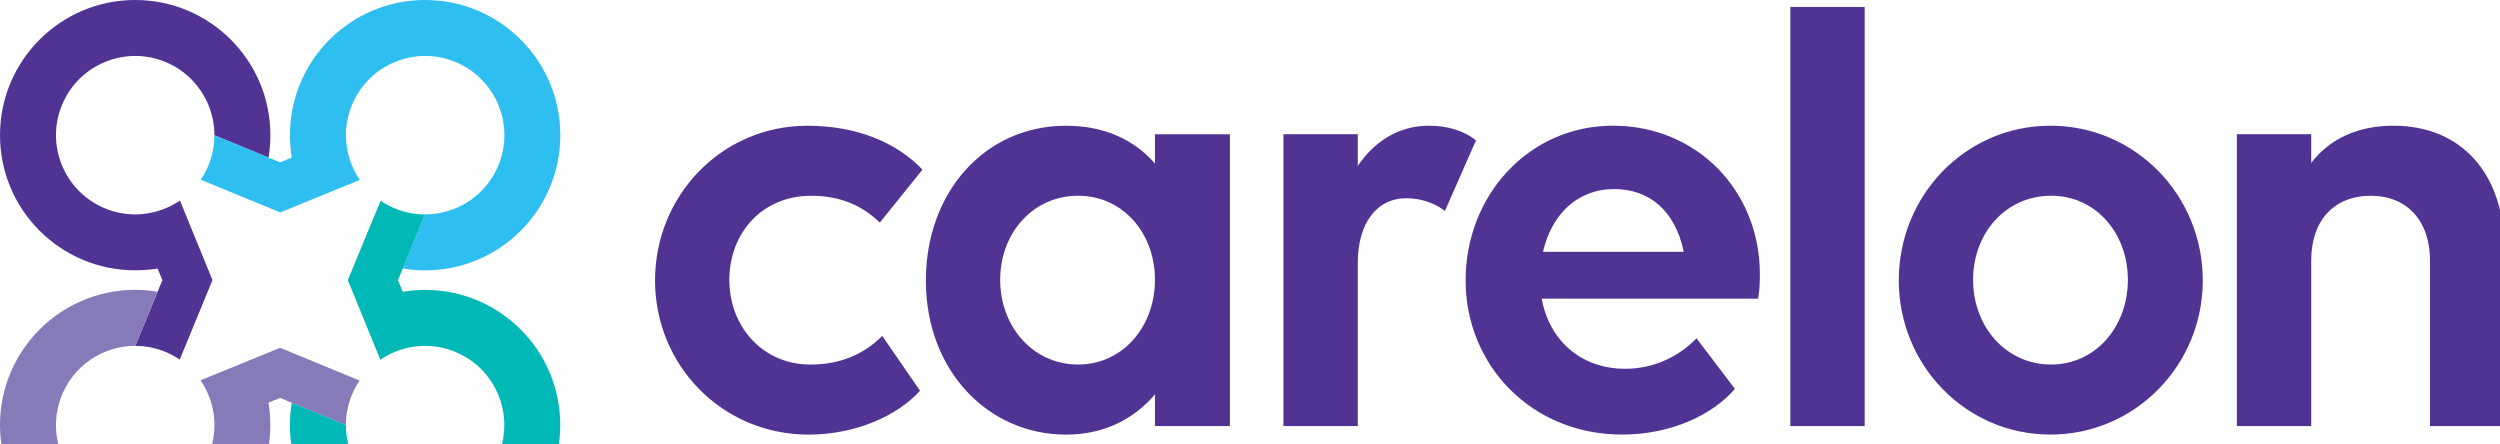
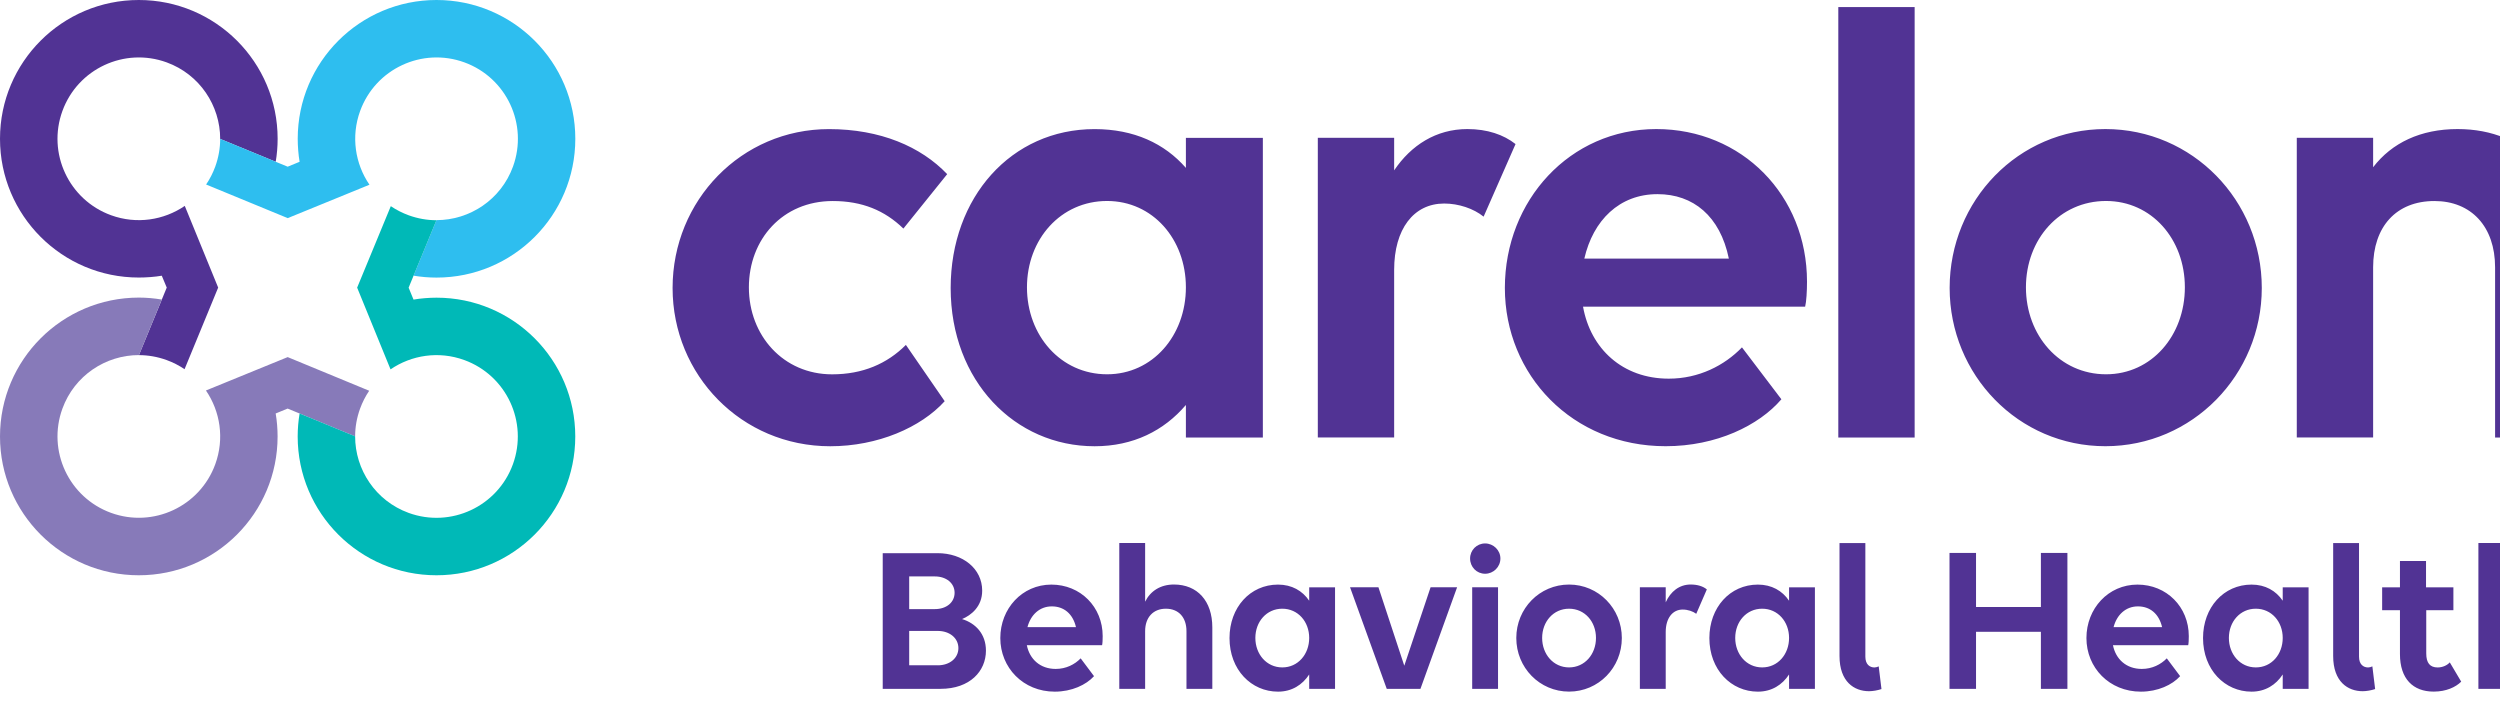
- <svg xmlns="http://www.w3.org/2000/svg" version="1.1" id="Art" x="0px" y="0px" viewBox="0 0 575 102" style="enable-background:new 0 0 575 102;" xml:space="preserve">
+ <svg xmlns="http://www.w3.org/2000/svg" version="1.1" id="Art" x="0px" y="0px" viewBox="0 0 560 158" style="enable-background:new 0 0 560 158;" xml:space="preserve">
  <style type="text/css">
	.st0{fill:#513394;}
	.st1{fill:#2EBEEF;}
	.st2{fill:#877AB9;}
	.st3{fill:#00B9B7;}
</style>
  <g id="Logo">
    <path id="Legal_Mark" class="st0" d="M586.28,91.91c-0.36-0.51-1.11-0.94-1.97-0.94c-0.95,0-1.55,0.42-1.55,1.07   c0,1.75,4.43,0.95,4.43,3.77c0,1.4-1.14,2.34-2.91,2.34c-1.49,0-2.45-0.58-3-1.35l0.8-0.75c0.53,0.69,1.3,1.05,2.2,1.05   c1.09,0,1.71-0.47,1.71-1.21c0-1.93-4.43-1.08-4.43-3.81c0-1.28,1.13-2.15,2.77-2.15c1.24,0,2.24,0.54,2.72,1.23L586.28,91.91z    M592.51,96.44l2.95-4.59v6.15h1.11v-7.93h-1.14l-2.85,4.54l-2.86-4.54h-1.29v7.93h1.11v-6.15L592.51,96.44z" />
    <path id="Modifier" class="st0" d="M220.85,145.75c0,4.56-3.56,8.55-10.16,8.55h-12.96v-30.39h0.05c0.1,0,5.89,0,5.89,0h6.32   c5.7,0,10.02,3.47,10.02,8.4c0,3.56-2.47,5.51-4.51,6.36C218.48,139.58,220.85,141.95,220.85,145.75z M203.66,129.13v7.31h5.75   c2.61,0,4.42-1.52,4.42-3.66s-1.85-3.66-4.42-3.66H203.66z M210.07,149.03c2.66,0,4.61-1.61,4.61-3.85s-1.95-3.85-4.61-3.85h-6.41   v7.69H210.07z M246.87,144.52h-16.86c0.62,3.13,2.99,5.32,6.46,5.32c2.33,0,4.27-1,5.6-2.37l2.99,3.99   c-1.76,1.95-4.99,3.47-8.79,3.47c-7.08,0-12.2-5.37-12.2-12.01c0-6.6,4.89-11.97,11.44-11.97c6.51,0,11.49,4.99,11.49,11.54   C247.01,143.24,246.96,144.14,246.87,144.52z M230.15,140.48h10.87c-0.71-3.04-2.75-4.65-5.41-4.65   C232.86,135.83,230.87,137.73,230.15,140.48z M271.56,140.53v13.77h-5.79v-12.92c0-3.09-1.76-5.03-4.61-5.03s-4.65,1.95-4.65,5.03   v12.92h-5.79v-32.67h5.79v13.15c1.19-2.42,3.47-3.85,6.46-3.85C268.19,130.94,271.56,134.59,271.56,140.53z M293.26,131.56h5.79   v22.75h-5.79v-3.23c-1.52,2.33-3.89,3.85-6.98,3.85c-5.98,0-10.87-4.89-10.87-12.01c0-6.84,4.61-11.97,10.87-11.97   c3.09,0,5.46,1.38,6.98,3.61V131.56z M293.26,142.9c0-3.66-2.52-6.55-6.03-6.55c-3.51,0-6.03,2.9-6.03,6.55s2.52,6.6,6.03,6.6   C290.74,149.51,293.26,146.56,293.26,142.9z M310.63,154.3l-8.22-22.75h6.36l5.79,17.57l5.89-17.57h5.94l-8.21,22.75H310.63z    M329.3,125.1c0-1.85,1.47-3.37,3.37-3.37c1.85,0,3.42,1.52,3.42,3.37c0,1.9-1.57,3.42-3.42,3.42   C330.77,128.52,329.3,127,329.3,125.1z M329.77,154.3v-22.75h5.79v13.78v8.97H329.77z M351.47,130.94c6.6,0,11.82,5.37,11.82,11.97   c0,6.65-5.22,12.01-11.82,12.01c-6.6,0-11.82-5.37-11.82-12.01C339.65,136.3,344.87,130.94,351.47,130.94z M351.47,136.35   c-3.51,0-6.03,2.9-6.03,6.55s2.52,6.6,6.03,6.6c3.51,0,6.03-2.94,6.03-6.6S354.98,136.35,351.47,136.35z M382.33,132.03l-2.37,5.46   c-0.76-0.57-1.9-0.95-3.04-0.95c-2.28,0-3.8,1.95-3.8,5.03v12.73h-5.79v-22.75h5.79v3.37c1.09-2.42,3.04-3.99,5.6-3.99   C380.24,130.94,381.48,131.32,382.33,132.03z M400.75,131.56h5.79v22.75h-5.79v-3.23c-1.52,2.33-3.89,3.85-6.98,3.85   c-5.98,0-10.87-4.89-10.87-12.01c0-6.84,4.61-11.97,10.87-11.97c3.09,0,5.46,1.38,6.98,3.61V131.56z M400.75,142.9   c0-3.66-2.52-6.55-6.03-6.55c-3.51,0-6.03,2.9-6.03,6.55s2.52,6.6,6.03,6.6C398.24,149.51,400.75,146.56,400.75,142.9z    M421.45,154.35c-0.85,0.29-1.95,0.48-2.8,0.48c-3.28,0-6.6-2.09-6.6-7.88v-25.31h5.79v25.45c0,1.76,1,2.42,2.04,2.42   c0.29,0,0.67-0.1,0.95-0.24L421.45,154.35z M457.16,141.53h-14.53v12.77h-5.94v-30.44h5.94v12.11h14.53v-12.11h5.94v30.44h-5.94   V141.53z M490.16,144.52H473.3c0.62,3.13,2.99,5.32,6.46,5.32c2.33,0,4.27-1,5.6-2.37l2.99,3.99c-1.76,1.95-4.99,3.47-8.79,3.47   c-7.08,0-12.2-5.37-12.2-12.01c0-6.6,4.89-11.97,11.44-11.97c6.51,0,11.49,4.99,11.49,11.54   C490.3,143.24,490.25,144.14,490.16,144.52z M473.44,140.48h10.87c-0.71-3.04-2.75-4.65-5.41-4.65   C476.15,135.83,474.16,137.73,473.44,140.48z M511.33,131.56h5.79v22.75h-5.79v-3.23c-1.52,2.33-3.89,3.85-6.98,3.85   c-5.98,0-10.87-4.89-10.87-12.01c0-6.84,4.61-11.97,10.87-11.97c3.09,0,5.46,1.38,6.98,3.61V131.56z M511.33,142.9   c0-3.66-2.52-6.55-6.03-6.55c-3.51,0-6.03,2.9-6.03,6.55s2.52,6.6,6.03,6.6C508.82,149.51,511.33,146.56,511.33,142.9z    M532.03,154.35c-0.85,0.29-1.95,0.48-2.8,0.48c-3.28,0-6.6-2.09-6.6-7.88v-25.31h5.79v25.45c0,1.76,1,2.42,2.04,2.42   c0.29,0,0.67-0.1,0.95-0.24L532.03,154.35z M533.6,131.56h3.99v-5.89h5.84v5.89h6.13v5.13h-6.08v9.69c0,2.14,0.85,3.13,2.56,3.13   c1.09,0,2.14-0.48,2.71-1.14l2.56,4.32c-1.23,1.23-3.37,2.23-6.17,2.23c-4.61,0-7.55-2.85-7.55-8.4v-9.83h-3.99V131.56z    M576,140.53v13.77l-5.79,0v-12.92c0-3.09-1.76-5.03-4.61-5.03s-4.65,1.95-4.65,5.03v12.92h-5.79v-32.67h5.79v13.15   c1.19-2.42,3.47-3.85,6.46-3.85C572.63,130.94,576,134.59,576,140.53z" />
    <path id="Wordmark" class="st0" d="M186.53,45.03c-11.21,0-18.78,8.55-18.78,19.34s7.71,19.48,18.64,19.48   c6.87,0,12.33-2.38,16.53-6.59l8.69,12.61c-5.33,5.88-14.99,10.09-25.64,10.09c-19.9,0-35.31-15.97-35.31-35.45   c0-19.62,15.41-35.59,35.03-35.59c11.49,0,20.6,3.92,26.48,10.09l-9.81,12.19C198.16,47.13,193.12,45.03,186.53,45.03z    M265.64,90.71c-4.9,5.75-11.77,9.25-20.46,9.25c-17.8,0-32.23-14.57-32.23-35.45c0-20.32,13.59-35.59,32.23-35.59   c8.83,0,15.69,3.22,20.46,8.69v-6.73h17.24v67.12h-17.24V90.71z M265.64,64.36c0-10.79-7.43-19.34-17.66-19.34   c-10.37,0-17.94,8.55-17.94,19.34s7.57,19.48,17.94,19.48C258.21,83.84,265.64,75.15,265.64,64.36z M312.29,97.99h-17.1V30.87h17.1   v7.29c3.78-5.61,9.39-9.25,16.4-9.25c4.48,0,8.13,1.26,10.79,3.36l-7.15,16.26c-2.24-1.82-5.61-2.94-8.83-2.94   c-6.87,0-11.21,5.75-11.21,14.85V97.99z M337.09,64.5c0-19.62,14.57-35.59,33.91-35.59c19.2,0,33.77,14.85,33.77,34.19   c0,2.1-0.14,4.48-0.42,5.6h-49.75c1.68,9.39,8.83,16.12,19.2,16.12c6.73,0,12.47-2.94,16.4-7.01l8.83,11.63   c-5.04,5.88-14.57,10.51-25.92,10.51C352.22,99.96,337.09,83.98,337.09,64.5z M354.89,57.92h32.37   c-1.96-9.53-7.99-14.43-15.97-14.43C362.73,43.48,356.85,49.37,354.89,57.92z M411.78,1.59h17.1v96.41h-17.1V52.45V1.59z    M436.72,64.5c0-19.62,15.41-35.59,34.89-35.59c19.48,0,35.03,15.97,35.03,35.59c0,19.48-15.55,35.45-35.03,35.45   C452.13,99.96,436.72,83.98,436.72,64.5z M489.41,64.36c0-10.79-7.43-19.34-17.66-19.34c-10.37,0-17.94,8.55-17.94,19.34   s7.57,19.48,17.94,19.48C481.98,83.84,489.41,75.15,489.41,64.36z M531.58,97.99h-17.1V30.87h17.1v6.59   c4.2-5.47,10.65-8.55,18.92-8.55c15.55,0,25.5,10.93,25.5,28.45v40.64h-17.1V59.88c0-9.11-5.33-14.85-13.59-14.85   c-8.55,0-13.73,5.74-13.73,14.85V97.99z" />
    <g id="Symbol">
      <path id="Purple" class="st0" d="M31.09,0C13.92,0,0,13.92,0,31.09s13.92,31.08,31.09,31.08c1.63,0,3.6-0.14,5.15-0.41l1.11,2.66    l-6.23,15.13c2.06,0,4.15,0.36,6.2,1.1c1.45,0.53,2.8,1.22,4.02,2.05l7.53-18.28l-7.48-18.3c-4.68,3.2-10.79,4.18-16.52,2.09    c-9.45-3.44-14.33-13.89-10.89-23.35c3.44-9.45,13.89-14.33,23.35-10.89c7.41,2.7,12,9.7,11.99,17.15l12.44,5.12    c0.28-1.68,0.43-3.4,0.43-5.15C62.19,13.92,48.27,0,31.09,0z" />
      <path id="Cyan" class="st1" d="M97.78,0C80.61,0,66.69,13.92,66.69,31.09c0,1.63,0.15,3.6,0.42,5.15l-2.67,1.1l-15.12-6.23    c0,2.06-0.36,4.15-1.1,6.2c-0.53,1.45-1.22,2.8-2.05,4.02l18.28,7.53l18.31-7.48c-3.2-4.68-4.18-10.79-2.09-16.52    c3.44-9.45,13.89-14.33,23.35-10.89c9.45,3.44,14.33,13.89,10.89,23.35c-2.7,7.41-9.7,12-17.15,11.99l-5.13,12.44    c1.68,0.28,3.4,0.43,5.15,0.43c17.17,0,31.09-13.92,31.09-31.09C128.87,13.92,114.95,0,97.78,0z" />
      <path id="Light_Purple" class="st2" d="M64.44,79.99l-18.31,7.48c3.2,4.68,4.18,10.79,2.09,16.52    c-3.44,9.45-13.89,14.33-23.35,10.89c-9.45-3.44-14.33-13.89-10.89-23.35c2.7-7.41,9.7-12,17.15-11.99l5.12-12.44    c-1.68-0.28-3.4-0.44-5.15-0.44C13.92,66.68,0,80.6,0,97.77c0,17.17,13.92,31.09,31.09,31.09c17.17,0,31.09-13.92,31.09-31.09    c0-1.63-0.14-3.51-0.43-5.15l2.68-1.1l15.12,6.23c0-2.06,0.36-4.15,1.1-6.2c0.53-1.45,1.22-2.8,2.05-4.02L64.44,79.99z" />
      <path id="Turquoise" class="st3" d="M97.78,66.68c-1.63,0-3.58,0.15-5.15,0.43l-1.1-2.67l6.23-15.11c-2.06,0-4.15-0.36-6.2-1.1    c-1.45-0.53-2.8-1.22-4.02-2.05L80,64.43l7.48,18.31c4.68-3.2,10.79-4.18,16.52-2.09c9.45,3.44,14.33,13.89,10.89,23.35    c-3.44,9.45-13.89,14.33-23.35,10.89c-7.41-2.7-12-9.7-11.99-17.15l-12.44-5.12c-0.28,1.68-0.43,3.4-0.43,5.15    c0,17.17,13.92,31.09,31.09,31.09c17.17,0,31.09-13.92,31.09-31.09S114.95,66.68,97.78,66.68z" />
    </g>
  </g>
</svg>
